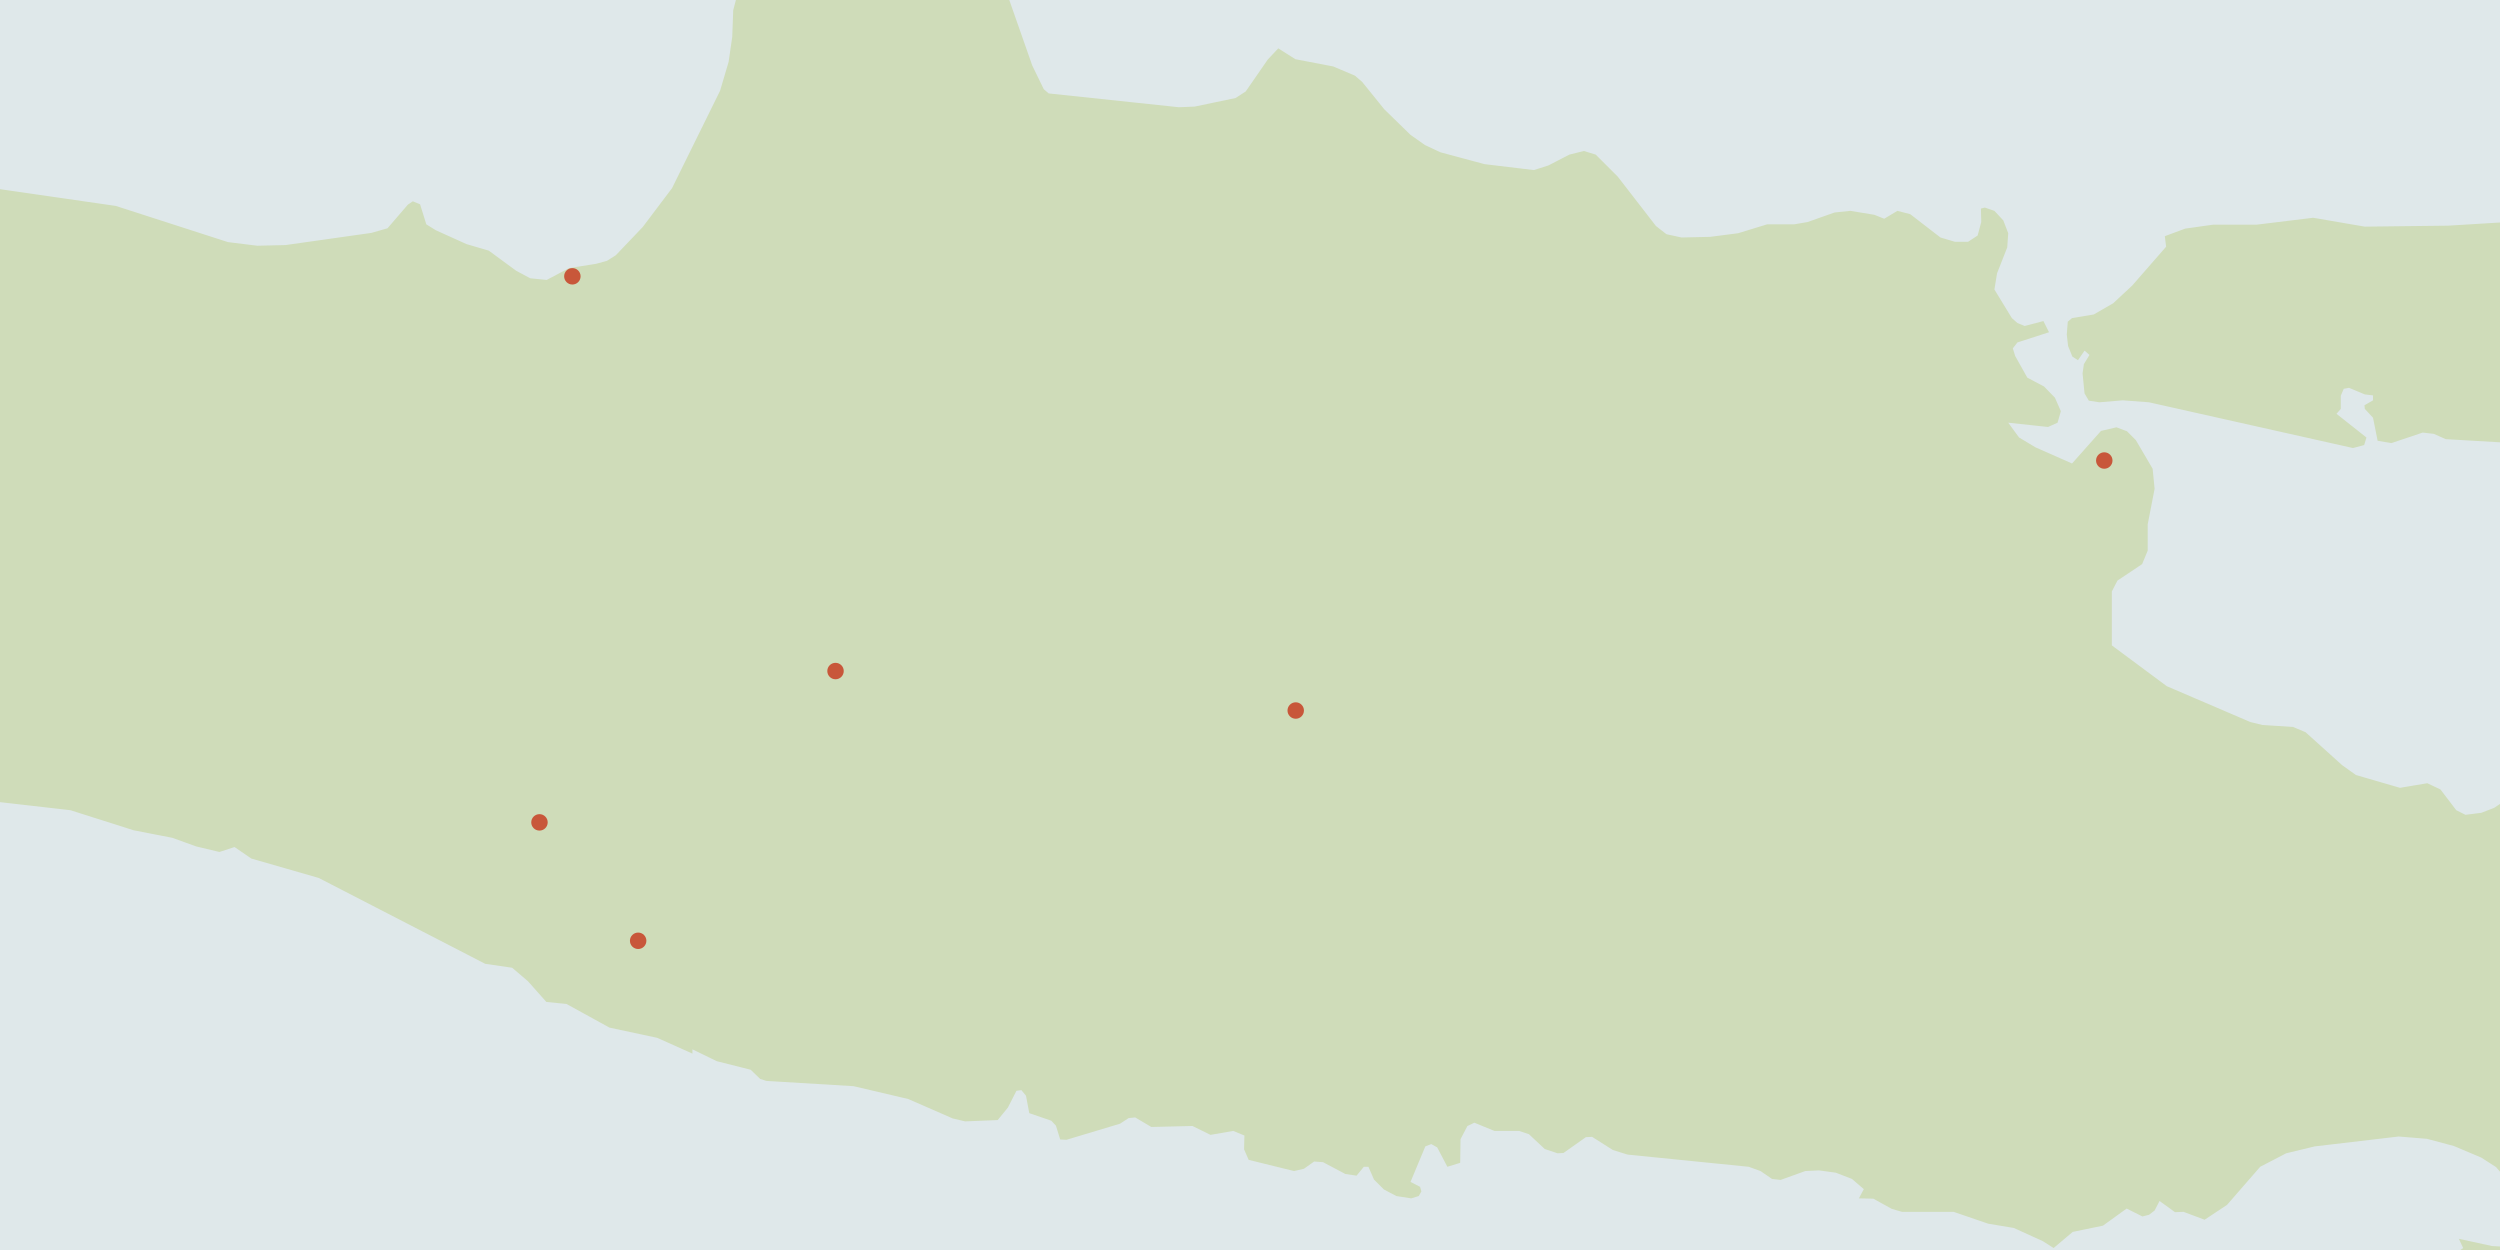
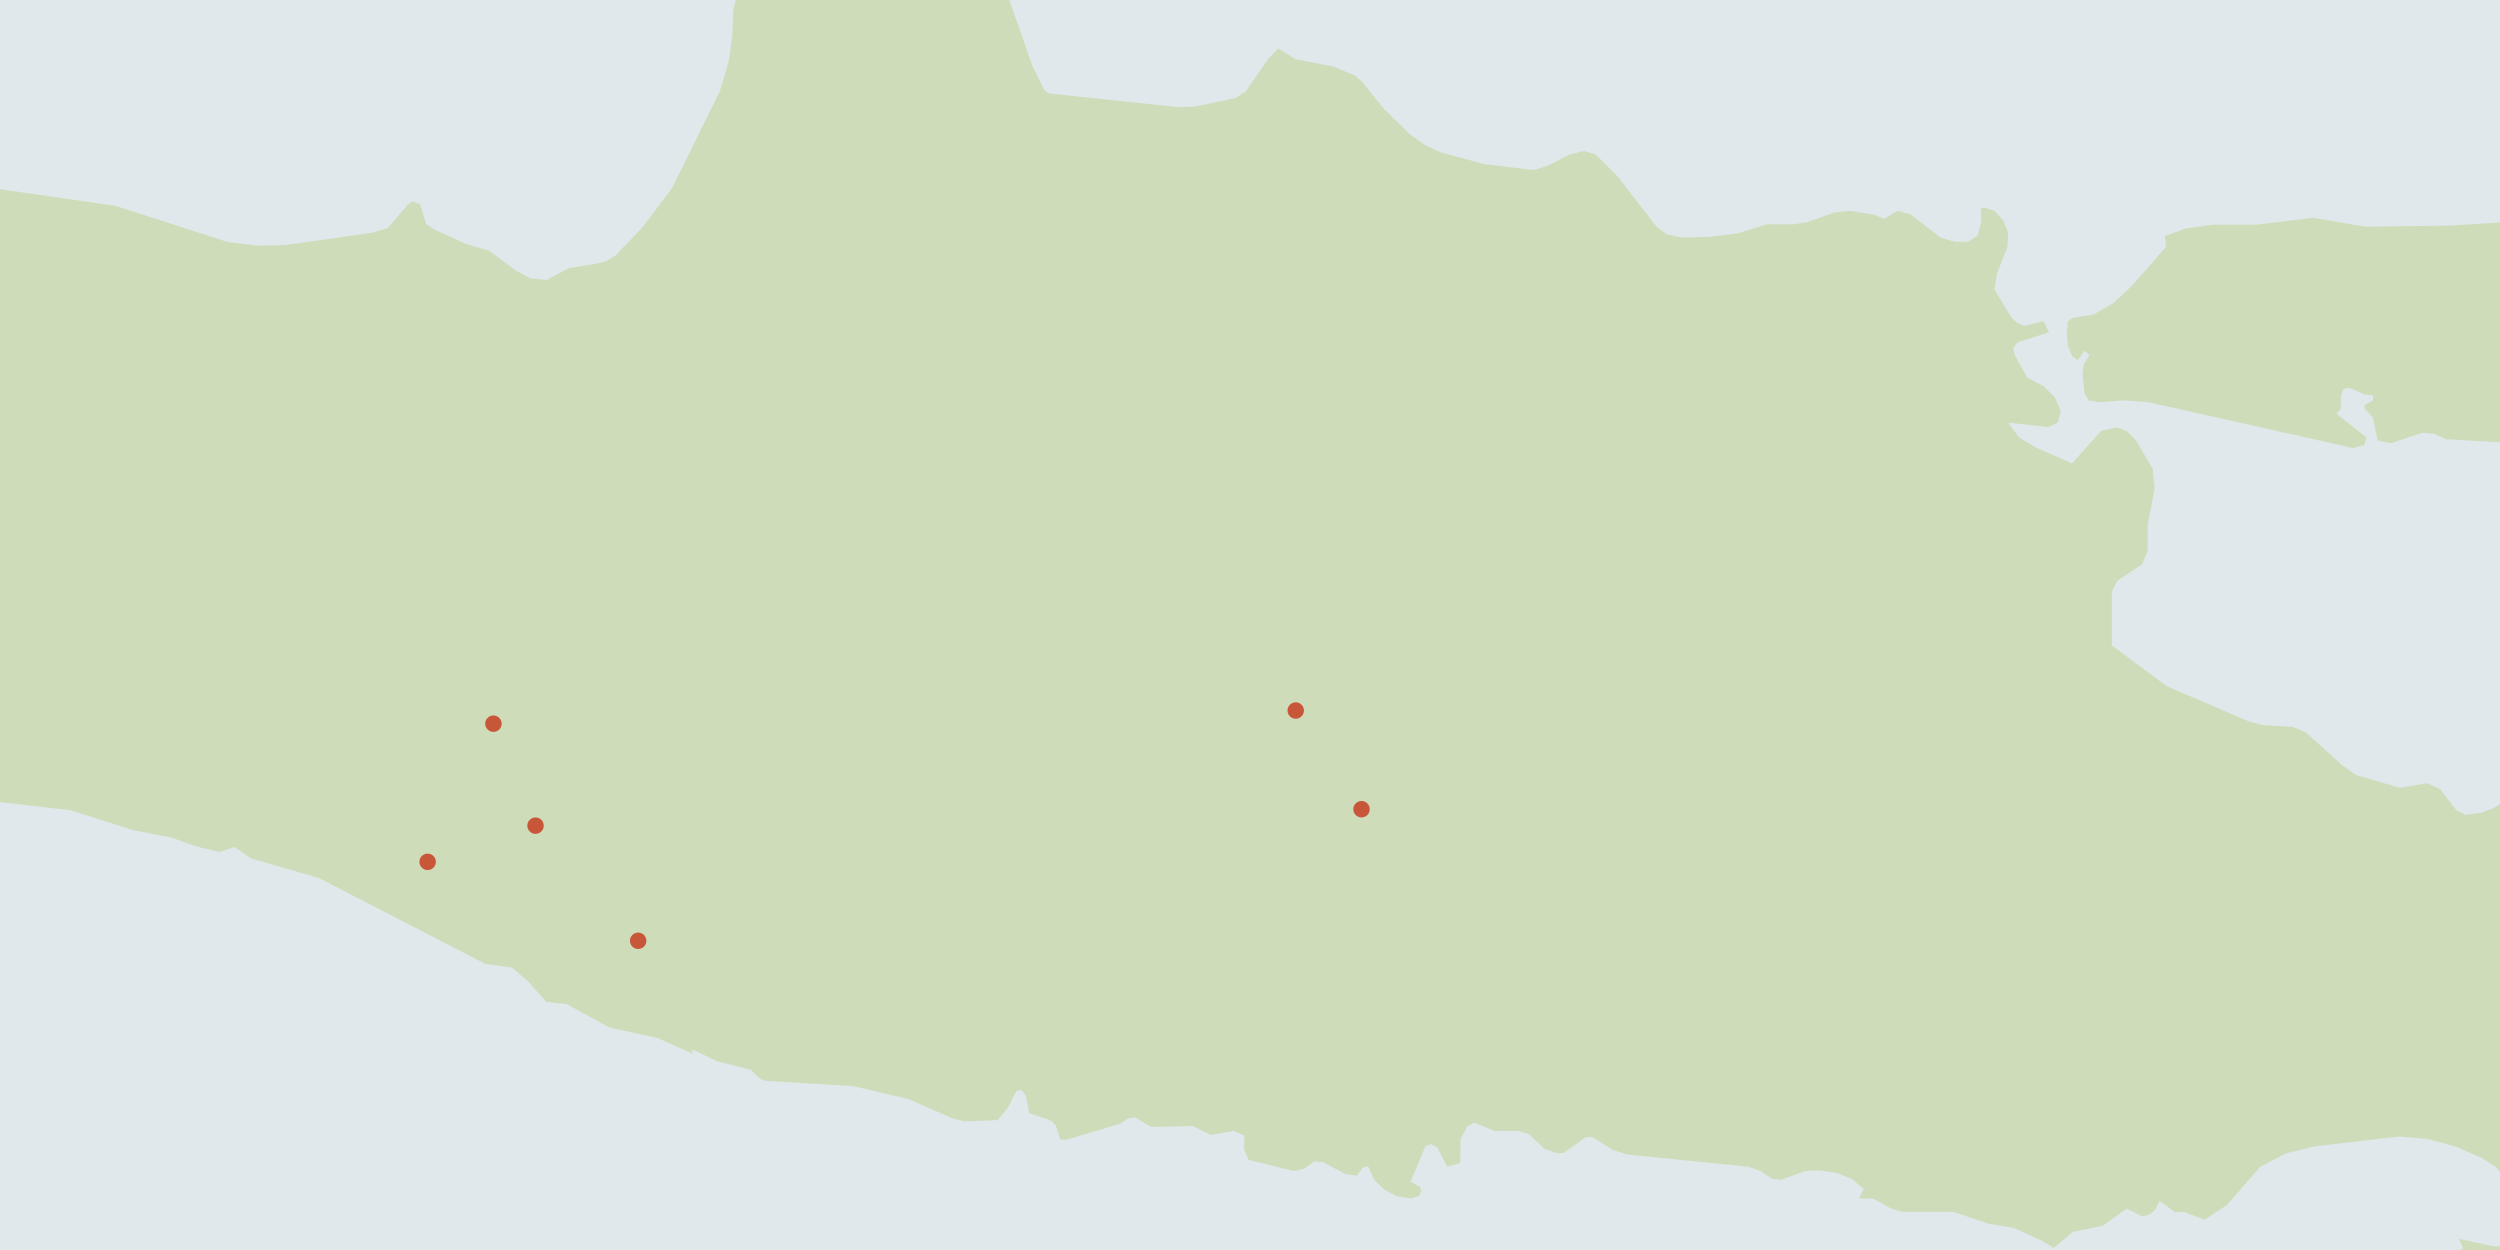
<svg xmlns="http://www.w3.org/2000/svg" viewBox="310.8 271.0 76.0 38.0" role="img" aria-label="Java">
  <rect class="sea" x="310.8" y="271.0" width="76.0" height="38.0" fill="#dfe8ea" />
  <path class="land-other" fill="#e6e0d4" fill-rule="evenodd" d="" />
  <path class="land-id" fill="#cfdcb9" fill-rule="evenodd" d="M387.67 308.94l0.22 0.12 0.12 0.28 0.02 0.27-0.08 0.12-0.75 0.16-1.59 0.01-0.21-0.14-0.07-0.29 0.07-0.33 0.28-0.2-0.13-0.28 1.01 0.22ZM317.93 296.75l-0.46 0.15-0.71-0.17-0.72-0.26-1.18-0.23-1.92-0.61-3.41-0.39-0.78 0.2-0.41 0.04-0.23-0.32-0.36-0.21 0.15-0.33-0.02-0.09-0.69-0.26-5.41-0.53-1.03 0.3-0.51 0.6-0.13 0.01-0.61-0.51-0.21-0.1-1.11-0.11-0.33-0.14-0.24-0.22-0.16-0.92-0.17-0.44-0.29 0.07-0.62 0.34-0.41 0.54-0.92 0.7-0.94-0.55-0.2 0-0.24 0.14-0.38 0.37 0.13 0.38-0.03 0.18-0.11 0.03-0.41-0.08-0.11-0.47-0.15-0.1-1.59-0.01-0.4 0.1-0.63 0.54-0.08 0.89-0.17 0.58-0.83 0.51-2.54-0.02-3.77-0.62-3.69-0.93-0.96-0.02-0.82 0.12-0.68-0.32-0.05-0.57-0.42-0.28-1.85-0.3-0.56-0.19-0.17-0.44-0.34-0.52-0.71-0.32-0.69-0.55-0.71-0.17-0.53-0.26-0.95-0.22-0.21-0.42-0.78-0.21-0.11 0.03-0.3-0.24-0.99 0.15-2.99-0.36-2.1-0.58-4.71-0.38-1.61-0.04-5.36-0.49-0.84-0.71-0.43-0.19-0.5-0.08-0.73 0.33 0.03-0.87-0.47-0.5 0.15-0.85-0.05-0.41 0.11-0.33 0.25-0.45 0.33-0.41 0.35-0.17 0.69-0.05 0.12-0.2-0.33-0.43 0.36-0.34 0.79-0.97 0.53-0.5 0.03-0.75-0.1-0.68-0.53-0.38-0.58 0.06-0.6-0.24-0.55 0.16-0.45 0.6-0.45 0.14-0.49 0.05-0.43-0.04-0.61-0.25-0.28-0.03-0.31-0.34-0.37-0.1-0.21-0.38-0.86-0.64-0.65 0.05-0.87-0.39-1.44-1.19-0.89-0.3-0.59-0.09-0.38 0-0.82 0.13-0.34 0.11-0.07 0.27-0.28 0.09-0.21-0.26-1.01 0.09-0.97 0.22-1.43-0.29-2.96 0.4-0.4 0.34-0.73-0.24-0.25 0.14-0.51-0.44-0.36-0.06-0.45 0.29-0.22-0.38-0.22-0.17-0.84-0.33-0.9-0.05-0.2 0.07-0.09 0.39-0.1 0.15-0.33 0.17-0.37-0.14-0.19-0.34-0.21-0.75-0.39-0.32 0.06-0.15 0.14-0.04 0.68 0.1 0.28-0.12 0.89-0.84 0.54-0.98 0.35-0.11 0.25 0.1 0.27 0.23 0.37 0.49 0.06 0.66 0.48 0.79 0.1 0.31 0.26 0.3 0.35 0.14 0.38-0.14 0.25-0.36 0.29-0.94 0.23-0.41 1.58-1.44 0.29-0.4 0.12-0.31-0.18-1.67 0.5-1 0.24-0.18 0.43 0.03 0.09 0.73 0.34 0.19 0.24 0.27 0.56-0.09 0.86-0.36 0.53-0.7 0.31-0.85-0.06-0.67 0.22-3.45 0.15-0.73 0.55-1.64 0.41-0.79 1.39-1.44 0.4-0.3 0.4-1.32 0.45-0.49 0.66-0.24 0.65 0.09 0.43 0.51 0.09 1.28 0.13 0.22 0.83 0.47 0.33 0.09 0.67-0.31 0.44-0.63 0.5-0.51 0.85 0.07 1.24 0.97 0.97 0.22 1.21 0.6 0.51 0.01 0.64-0.45 0.43-0.12 2.27 0.03 0.45 0.09 0.41 0.15 0.3 0.22 0.17 0.33 0.17 0.73 0.28 0.24 0.83 0.16 0.89-0.03 3.11-0.48 0.23-0.12 0.2-0.87-0.32-0.51 0.11-0.31 0.42-0.59-0.08-0.69 0.46-0.19 0.72 0.14 0.68 0.33 0.71 0.7 0.39 0.13 0.72-0.04 1.51-0.45 0.79 0.15 0.67 0.27 0.51 0.65 0.67 1.09 0.65 0.83 0.49 0.82 1.86 0.77 1.16 0.07 0.68 0.76 0.46 0.25 0.43-0.22 0.31 0.17 0.34-0.06 0.25-0.19 0.76-0.35 0.55 0.11 0.06-0.17-0.05-0.26 0.31-0.09 0.42 0.14 0.04 0.27 0.29 0.02 0.27-0.31 0.16-0.08 0.2 0.46 0 0.42 1.04 0.64 2.04 0.94 0.88 0.34 0.72-0.02 0.25-0.07 1.06-0.71 0.17-0.22 0.07-0.27-0.04-0.25-0.37-0.38 0.24-0.06 0.35 0.2 0.65 0.19 1.24 0.03 0.43 0.25 0.13-0.22 0.43-0.08 0.24 1.88 1.66 2.03 0.65 0.3 1.03 0.6 0.7 3.65 0.62 1.84 1.15 0.12 0.85 0.57 0.87 0.32 0.86-0.02 0.86-0.46 0.16 0.2 0.93 0.22 0.67 0.71 0.43 0.1 0.49-0.02 0.29-0.14 0.14-0.27 0.04-0.45 0.17-0.33 0.39-0.01 0.66 0.26 0.77 0.6 0.47 0.14 0.54 0.35 0.68 0 3.5 0.39 1.73-0.31 1.09-1.17 0.78 0.67 3.87 0.56 3.41 1.1 0.89 0.11 0.86-0.02 2.61-0.37 0.49-0.14 0.62-0.72 0.15-0.1 0.22 0.09 0.19 0.61 0.29 0.18 0.93 0.42 0.68 0.2 0.83 0.61 0.43 0.23 0.5 0.05 0.68-0.36 0.82-0.13 0.33-0.09 0.27-0.17 0.82-0.86 0.89-1.18 1.46-2.96 0.26-0.88 0.11-0.76 0.03-0.81 0.1-0.38 0.18-0.24 0.06-0.25-0.21-0.44 0.41-0.08 0.21-0.15 0.33-0.45 0.24-0.18 1.01-0.41 0.54-0.1 0.68-0.27 1.22-0.14 0.43-0.15 0.74 0.49 0.21 0.07 0.6-0.01 0.17-0.2 0.82 0.71 0.15 0.27 0.12 0.79 0.34 0.69 0.74 2.11 0.35 0.72 0.15 0.13 3.96 0.42 0.48-0.02 1.24-0.26 0.31-0.2 0.67-0.97 0.32-0.34 0.52 0.33 1.15 0.22 0.66 0.28 0.22 0.19 0.67 0.83 0.8 0.78 0.44 0.31 0.47 0.22 1.34 0.36 1.5 0.18 0.44-0.14 0.64-0.33 0.44-0.11 0.36 0.11 0.67 0.67 1.16 1.5 0.32 0.25 0.46 0.1 0.87-0.02 0.85-0.11 0.88-0.27 0.82 0 0.41-0.07 0.82-0.29 0.48-0.05 0.73 0.12 0.3 0.12 0.4-0.24 0.39 0.1 0.92 0.71 0.44 0.13 0.4 0 0.29-0.19 0.11-0.41-0.01-0.41 0.12-0.03 0.29 0.1 0.27 0.29 0.15 0.39-0.03 0.43-0.31 0.79-0.08 0.49 0.53 0.87 0.17 0.15 0.22 0.09 0.57-0.15 0.17 0.34-0.96 0.31-0.14 0.18 0.07 0.23 0.37 0.66 0.51 0.27 0.33 0.34 0.18 0.41-0.1 0.35-0.29 0.13-1.21-0.13 0.33 0.45 0.5 0.3 1.11 0.49 0.88-0.99 0.47-0.11 0.32 0.12 0.27 0.27 0.51 0.87 0.06 0.61-0.21 1.08 0 0.8-0.17 0.41-0.75 0.5-0.17 0.33 0 1.64 1.67 1.24 2.54 1.09 0.37 0.09 0.93 0.06 0.38 0.16 1.11 1 0.42 0.3 1.34 0.39 0.83-0.14 0.4 0.19 0.48 0.63 0.28 0.14 0.48-0.06 0.39-0.15 0.7-0.47 0.72-0.36 1.18-0.29 0.63-0.36 0.48-0.07 2.61 0.39 0.82-0.27 0.46 0.04 0.8 0.29 0.46 0.07 0.36-0.09 0.66-0.72 0.35-0.18 1.1 0.18 0.42-0.04 0.29-0.12 1.42-1.2 0.59-0.12 0.63 0.38 0.79 0.99 0.47 0.41 0.64 0.25 0.47 0.01 1.25-0.27 0.31 0.1 0.72 0.7 0.31 0.2 0.44 0.08 0.67-0.01 0.16 0.08 0.36 0.3 0.78 0.43 0.29 0.3 0.14 0.43-0.14 1.28-0.4 0.75 0 0.23 0.14 0.45-0.01 0.96-0.84 2.88-0.78 3.97-0.14 1.04 0.02 0.43 0.23 0.45 0.11 1.33 0.24 0.18 0.24-0.23 0.08-0.5 0.01-0.9 0.35 0.36 0.09 0.64-0.03 1.31 0.14 0.4 0.25 0.41 0.31 0.31 0.34 0.12 0.66 0.08 0.5 0.33 1.06 0.38 0.29 0.48 0.24 0.24 0.2 0.32-0.02 0.49-0.55 0.7-0.83 0.05-1.76-0.6-0.44-0.08-1.13 0.08-0.44-0.13 0.06-0.3 0.44-0.52-0.13-0.72-0.72-0.64-0.94-0.41-0.81-0.02-0.82 0.51-0.48 0.18-0.44-0.51-0.53 0.05-0.88 0.31-0.9-0.13-0.17-0.09-0.18-0.37-0.19-0.09-0.4 0.11-0.35 0.18-0.29 0.03-0.24-0.32 0.11-0.73-0.19-0.1-0.83 0.29-0.86-0.22-0.52-0.22-0.33-0.26-0.27 0.29-0.2-0.98-0.15-0.13-0.65 0.14-0.27 0.16-0.19 0.24-0.53 0.01-0.09-0.08 0.02-0.47-0.26-0.17-0.37 0.09-0.33-0.04-0.28-0.2-0.36-0.53-0.87-0.23-0.48-0.42-0.64 0.09-0.27-0.02-0.74-0.42-0.48-0.62-0.41-0.04-0.64 0.29-0.37-0.17-0.99-1.15-0.45-0.29-0.83-0.35-0.82-0.22-0.86-0.07-2.55 0.3-0.87 0.21-0.79 0.41-1.01 1.16-0.68 0.45-0.64-0.24-0.26 0.01-0.47-0.34-0.15 0.29-0.17 0.13-0.2 0.05-0.48-0.24-0.72 0.52-0.92 0.19-0.58 0.49-0.33-0.21-0.88-0.4-0.78-0.13-1.05-0.36-1.57 0-0.31-0.09-0.56-0.31-0.44-0.01 0.15-0.28-0.36-0.31-0.49-0.19-0.51-0.07-0.42 0.02-0.75 0.27-0.26-0.03-0.35-0.24-0.36-0.13-3.68-0.37-0.45-0.14-0.63-0.4-0.19 0.01-0.68 0.48-0.18 0.01-0.39-0.13-0.48-0.45-0.3-0.1-0.75 0-0.61-0.25-0.21 0.1-0.21 0.4-0.01 0.72-0.39 0.12-0.31-0.59-0.18-0.1-0.18 0.07-0.45 1.08 0.29 0.15 0.04 0.14-0.08 0.14-0.23 0.07-0.45-0.07-0.38-0.2-0.3-0.3-0.17-0.39-0.14 0-0.22 0.27-0.34-0.05-0.68-0.36-0.27-0.02-0.31 0.22-0.3 0.07-1.38-0.34-0.14-0.32 0.01-0.42-0.34-0.14-0.69 0.12-0.55-0.27-1.25 0.03-0.49-0.29-0.2 0.02-0.26 0.17-1.63 0.49-0.19-0.01-0.13-0.42-0.14-0.15-0.67-0.23-0.1-0.53-0.14-0.17-0.15 0.02-0.26 0.51-0.31 0.38-0.99 0.04-0.38-0.09-1.35-0.59-1.66-0.39-2.65-0.16-0.19-0.06-0.29-0.28-1.03-0.26-0.74-0.36 0 0.13-1.07-0.48-1.45-0.31-1.31-0.72-0.61-0.06-0.56-0.63-0.48-0.41-0.82-0.12-5.06-2.61-2.05-0.59ZM209.87 244l27.32 0-0.04 1.11-0.5 1.63-0.13 0.92 0.13 1.72-0.07 0.46-0.24 0.77 0.17 1.24 0.01 0.82-0.07 0.42-0.37 0.85-0.12 0.43-0.23 1.54-0.22 0.66-0.37 0.55-0.69 0.81-0.19-0.19-0.01-0.77-0.13-0.33-0.64-0.26-1.58-0.18-0.32-0.38-0.1-1.56-0.25-0.65-0.47-0.46-0.39 0.43-0.21-0.02-0.63-0.38-0.68-0.71-1.02-0.84-0.45-0.48-1.3-1.83-0.62-0.43-0.59 0.29-0.08 0.4 0.21 0.77-0.2 0.4-0.16 0.63-0.16 0.15-0.57-0.15-0.45 0.23 0.01 0.33 0.19 0.41 0.12 0.46 0 0.55 0.07 0.22 0.34 0.38-1.23 0.58 0.07 0.32 1.14 0.32-0.26 0.29-0.37 0.17-0.41 0.08-0.65 0.03-0.25-0.11-0.9-0.71-3.44-1.5-1.25-0.96-0.96-0.28-0.43-0.35-1.41-1.53-0.34-0.17-1.17-0.33-0.2-0.23-0.13 0 0.13 0.41-0.91 0.03-0.32 0.15-0.34 0.31-0.12 0.33 0.1 0.39 3.1 4.96 0.18 0.75 0.1 0.83 0.23 0.46 0.04 0.22-0.1 0.14-0.24 0.05-2.75-0.04-0.16-0.19 0.1-0.71-0.09-0.47-0.24-0.36-0.84-0.71ZM430.74 313.32l0.46 0.12 0.32 0.47 0.17 0.46 0.36 0.42 0.17 0.59-0.71 0.77-0.56-0.17-1.1-0.76-0.34-0.41-0.41-0.17 0.07-0.16 0.71-0.9 0.21-0.18 0.35 0.07ZM439.73 317.91l-0.23-0.56-0.14-0.19-0.24-0.17-0.5 0.17-0.32-0.06-1.22-0.68-0.56-0.08-0.21-0.5 0.04-0.44 0.06-0.42 0.3-0.48 0.4 0.11 0.21-0.11 0.26 0.6 1.24-0.03 0.57-0.33 0.34 0.11ZM432.12 305.78l0.67 0.59 0.77 0.52 0.46 0.61-0.27 0.88-0.84 0.73-0.38 0.21-0.7 0.7-1.42 0.11-0.21 0.1-0.14 0.46-0.35 0.28-2.69 0.97-0.83 0.54-0.63 0.7-0.44 0.8-0.3 0.31-0.83 0.28-0.19 0.37 0.05 0.45 0.3 0.39 0.15-0.14-0.27-0.4 0.36-0.16 0.11 0.36-0.05 0.96-0.13 0.21-0.31 0.19-0.65 0.21-0.93 0.01-0.42-0.11-0.37-0.24-0.01-0.3 0.41-0.3 0.89-0.43 0.23-0.27 0.22-0.44 0.09-0.48-0.61-1.21-0.48-0.2-0.57-0.45-0.26-0.29-0.27-0.6-1.08-0.72-1.39-1.28-0.52-0.35-2.61-1.24-0.82-0.16-2.33 0.02-0.69-0.24-0.61-0.48-0.5-0.57-1.61-2.31-0.41-1.93 0.09-0.54 0.58-0.11 0.46 0.02 0.27 0.18 0.43 0.57 0.32 0.12 0.31-0.09 0.53-0.38 0.3 0.23 1.58 0.26 3.32 1.16 0.7-0.25 1.83 0 0.77-0.16 0.81-0.59 1.45-1.4 0.74-0.35 0.4-0.01 0.45 0.09 0.41 0.17 0.66 0.43 1.38 0.29 3.29 1.37 0.65 0.44 0.6 0.54ZM300.2 295.16l0.09 0.09 0.38-0.02 0.08 0.13-0.07 0.22-0.15 0.03-0.73-0.15-1.09-0.37-1.17-0.21-0.57-0.24-0.84 0.11-0.31-0.07-0.12-0.29 0.06-0.36 0.2-0.31 0.29-0.15 1.05 0.49 1.02 0.15 0.65 0.19 1.07 0.61ZM431.15 278.09l0.03 0.52-0.3 0.19-1.08-0.07-0.4-0.18-0.32-0.07-0.46-0.28-0.5 0.3-0.28-0.07-0.21-0.18-0.24-0.03-0.76 0.34 0.07 0.25 0.62 0.24 0.43 0.41-0.45 0.29-0.45-0.11-0.76-0.59-0.28 0.27-0.05 0.13 0.05 0.27 0.16 0.19-0.02 0.1-0.34 0.14-0.56-0.48 0.21-0.9-0.76 0.08-0.33-0.06-0.14-0.23 0.08-0.47 0.74-0.83-0.22-0.33 0.21-0.17 0.42-0.05 2.06-0.02 1.63 0.16 0.46 0.18 1.4 0.76ZM373.79 254.52l0.52 0.43 0.19 0.31 0.08 0.49-0.04 0.45-0.14 0.37-0.25 0.26-0.36 0.15-0.74-0.01-0.11-0.06-0.07-0.17-0.49 0.24-0.52-0.03-0.16-0.23-0.06-0.37-0.21-0.47 0.7-0.61 0.55-0.63 0.23 0.09ZM400.67 278.29l0.96 0.36 0.32 0.29 0.3 0.69-0.56 0.03-0.91 0.57-1.4 0.18-0.51 0.49-0.4 0.1-0.51-0.04-0.36 0.22-0.43 0.72 0.31 0.09 0.18 0.2 0 0.22-0.45 0.17-0.8 0.06-3.35-0.44-0.39 0.42-0.71-0.04-0.33 0.2-0.21 0.29-0.68 1.61-0.71 0.28-0.36-0.35-0.46-0.17-0.99 0.09-3.07-0.18-0.36-0.16-0.34-0.04-0.95 0.32-0.42-0.07-0.14-0.7-0.25-0.27-0.01-0.11 0.26-0.15 0-0.15-0.25-0.03-0.48-0.2-0.16 0.03-0.09 0.21 0 0.4-0.13 0.15 0.91 0.72-0.07 0.23-0.34 0.09-6.2-1.39-0.8-0.06-0.71 0.06-0.32-0.05-0.13-0.22-0.06-0.61 0.04-0.28 0.17-0.28-0.15-0.13-0.2 0.29-0.17-0.11-0.13-0.32-0.04-0.35 0.03-0.39 0.13-0.11 0.66-0.11 0.59-0.34 0.58-0.54 1.03-1.18-0.04-0.32 0.62-0.23 0.85-0.12 1.32 0 1.72-0.21 1.57 0.27 2.54-0.03 3.44-0.21 1.62 0.28 2.91-0.34 2.42 0.06 2.61-0.35 0.89 0.11 0.43 0.15 0.77 0.42ZM225.15 270.56l-0.01 1.29-0.16 0.71-0.32 0.32-0.35 0.11-0.37 0.48-0.23 0.11-0.19-0.15 0.05-0.33 0.34-0.63-0.25-0.11-0.14-0.21-0.15-0.49-0.86 0.88-0.24 0.08-0.05-0.37 0.4-0.5 1.01-0.8 0.15 0.15 0.17-0.2 0.23-0.12 0.28-0.02 0.07-0.12 0.17-0.07ZM216.52 255.2l0.28 0.25 0.06 0.22-0.06 0.55-0.16 0.19-0.37-0.16-0.6-0.5-0.27-0.32-0.12-0.39 0.12-0.22 0.2 0.02 0.43 0.25ZM411.62 282.61l0.42 0.03 0.15 0.11 0.05 0.21-0.03 0.31-0.08 0.07-1.73-0.17-0.65 0-0.09-0.08 0.07-0.33 0.84-0.39 0.18-0.03ZM407.14 281.79l0.55 0.84-0.1 0.95-0.27-0.02-0.42-0.21-0.51-0.16-0.13-0.24-0.38 0.03-0.27-0.12-0.39-0.84-0.07-0.4 0.5-0.53 0.55-0.09 0.41 0.12 0.3 0.26ZM437.55 282.14l0.07 0.09 0.03 0.27-0.03 0.79-0.37 0.42-0.76 0.23-0.84-0.14-0.77-0.41-0.28-0.38 0.19-0.2 0.19-0.03 0.07 0.1 0.08-0.04 0.17-0.53 0.15 0.01 0.18 0.44 0.13 0.17 0.13 0.07 0.3-0.01 0.4 0.16 0.75 0.02 0.07-0.1-0.17 0-0.12-0.13-0.05-0.19 0.06-0.18 0.15-0.1 0.12 0.01 0.05 0.11ZM328.43 256.75l0.55-0.12 0.13 0.16-0.04 0.35-0.27 0.35-0.24 0.13-0.15-0.15-0.18-0.44-0.02-0.16Z" />
  <g class="places" fill="#c8573a">
    <circle cx="256.84" cy="264.20" r="0.25" />
    <circle cx="423.54" cy="308.20" r="0.25" />
    <circle cx="446.13" cy="312.40" r="0.25" />
    <circle cx="517.08" cy="201.00" r="0.25" />
    <circle cx="398.16" cy="171.00" r="0.25" />
    <circle cx="127.32" cy="146.20" r="0.25" />
    <circle cx="731.95" cy="149.00" r="0.25" />
-     <circle cx="374.77" cy="285.00" r="0.25" />
+     <circle cx="325.80" cy="293.00" r="0.25" />
    <circle cx="350.19" cy="292.60" r="0.25" />
-     <circle cx="336.20" cy="291.40" r="0.25" />
-     <circle cx="327.20" cy="296.00" r="0.25" />
-     <circle cx="328.20" cy="279.40" r="0.25" />
+     <circle cx="323.80" cy="297.20" r="0.25" />
+     <circle cx="327.08" cy="296.10" r="0.25" />
+     <circle cx="352.19" cy="295.60" r="0.25" />
    <circle cx="330.20" cy="299.60" r="0.25" />
  </g>
</svg>
